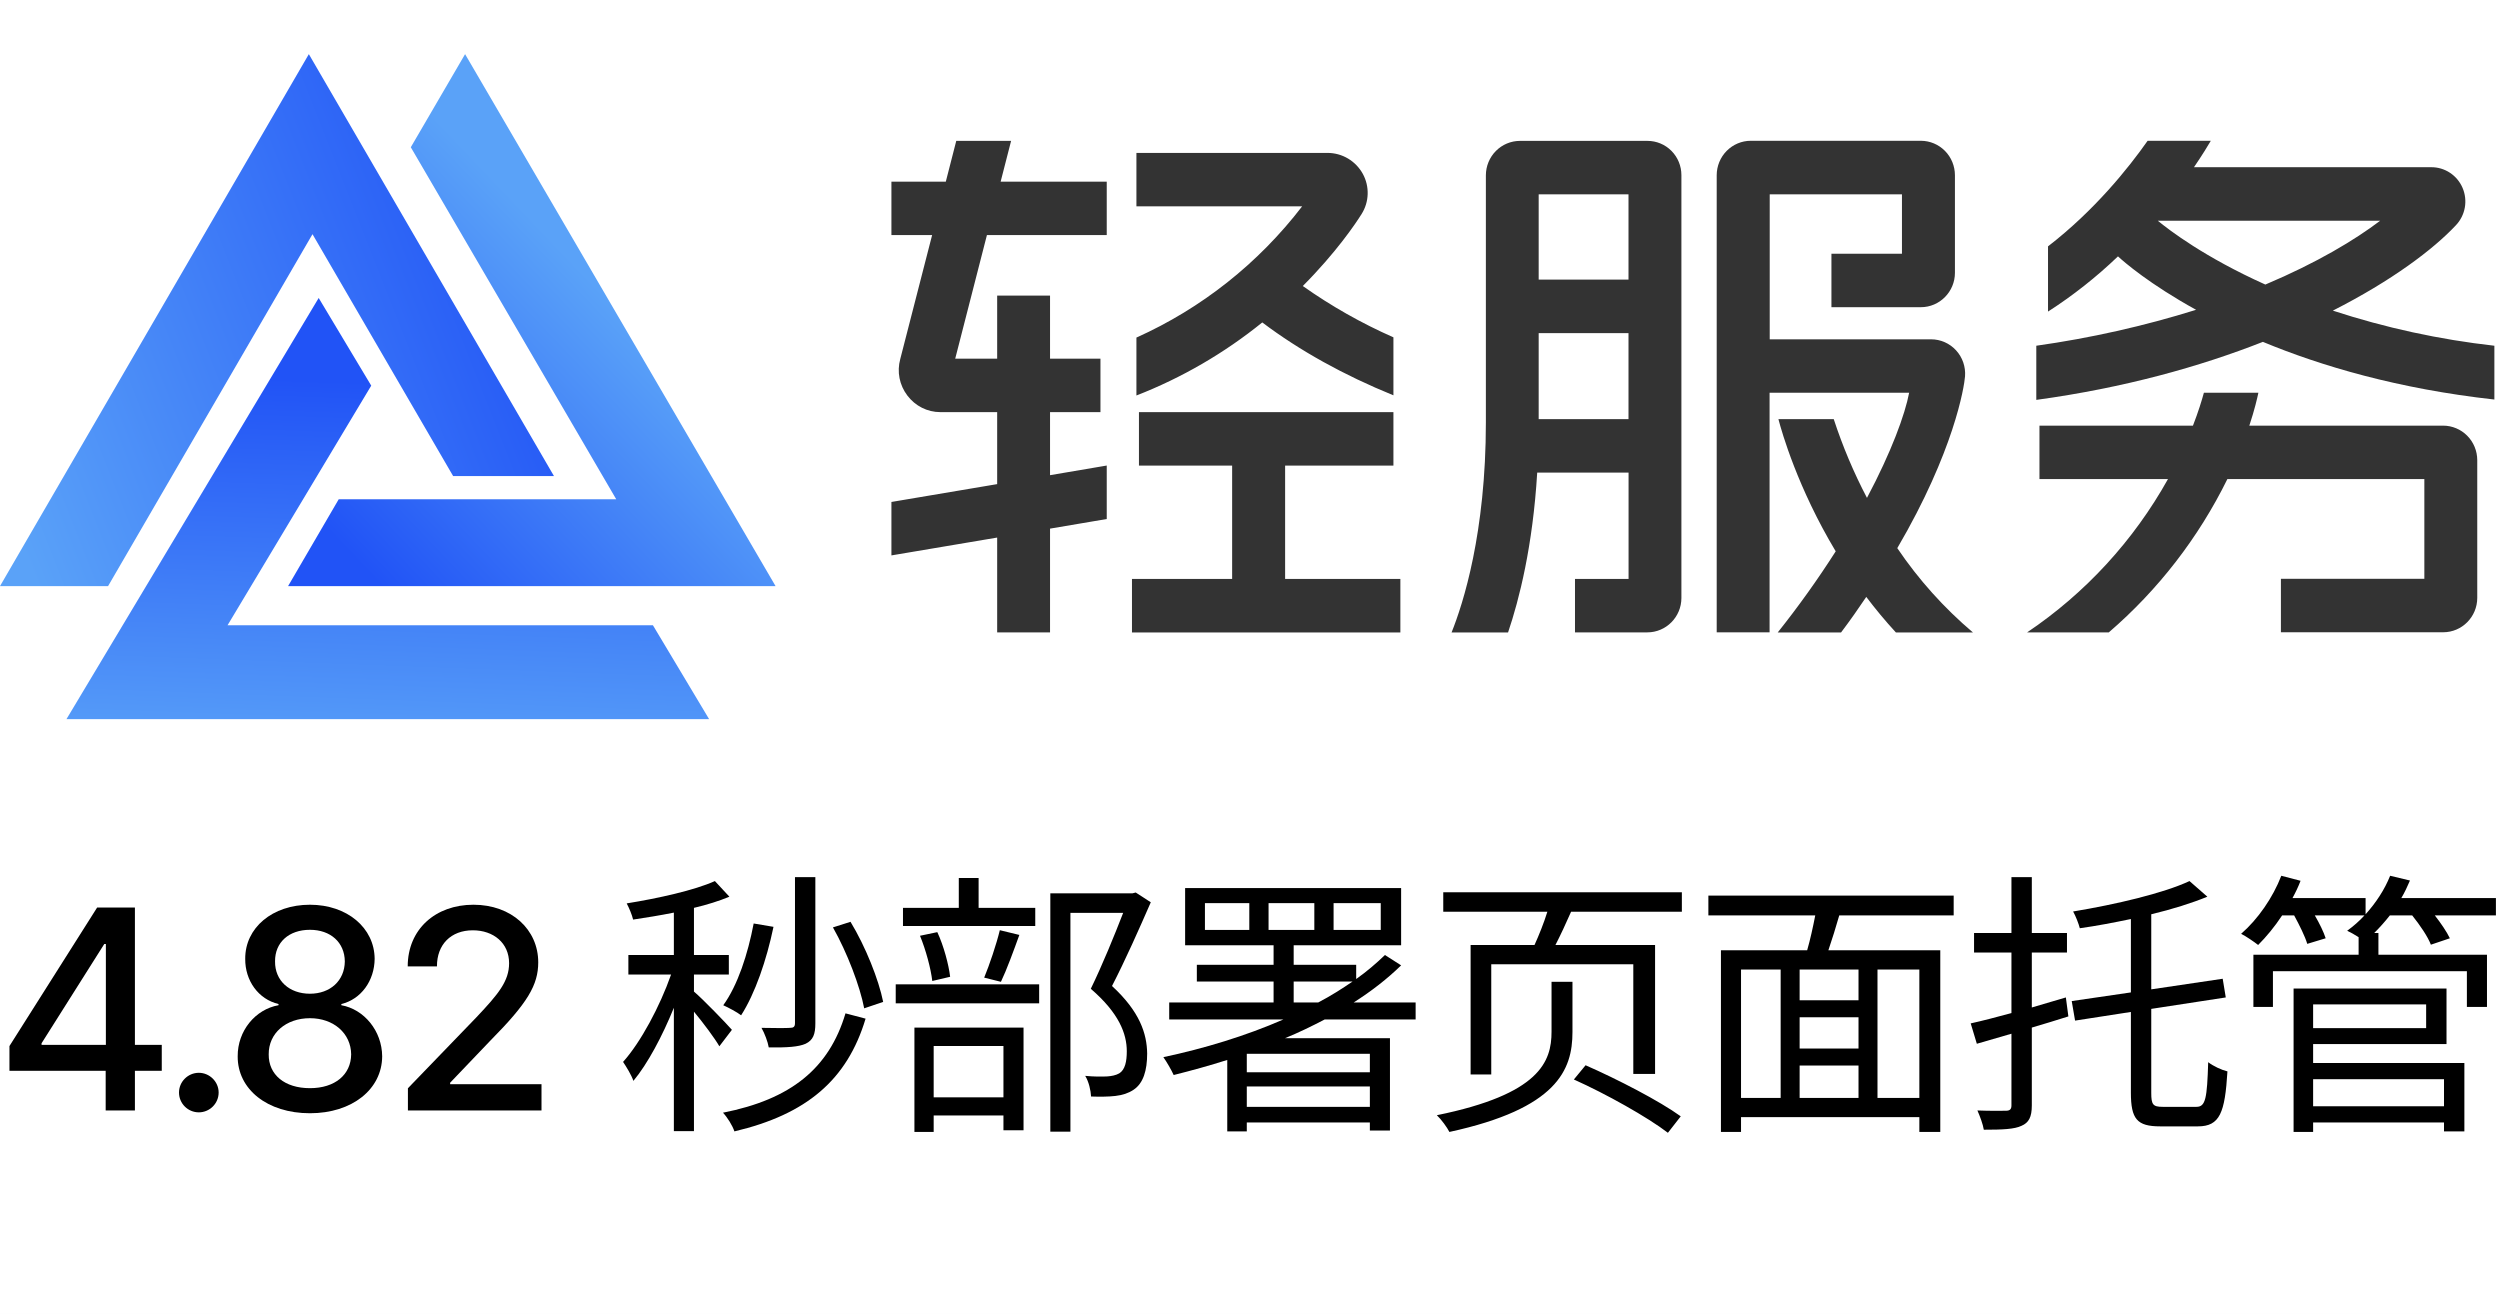
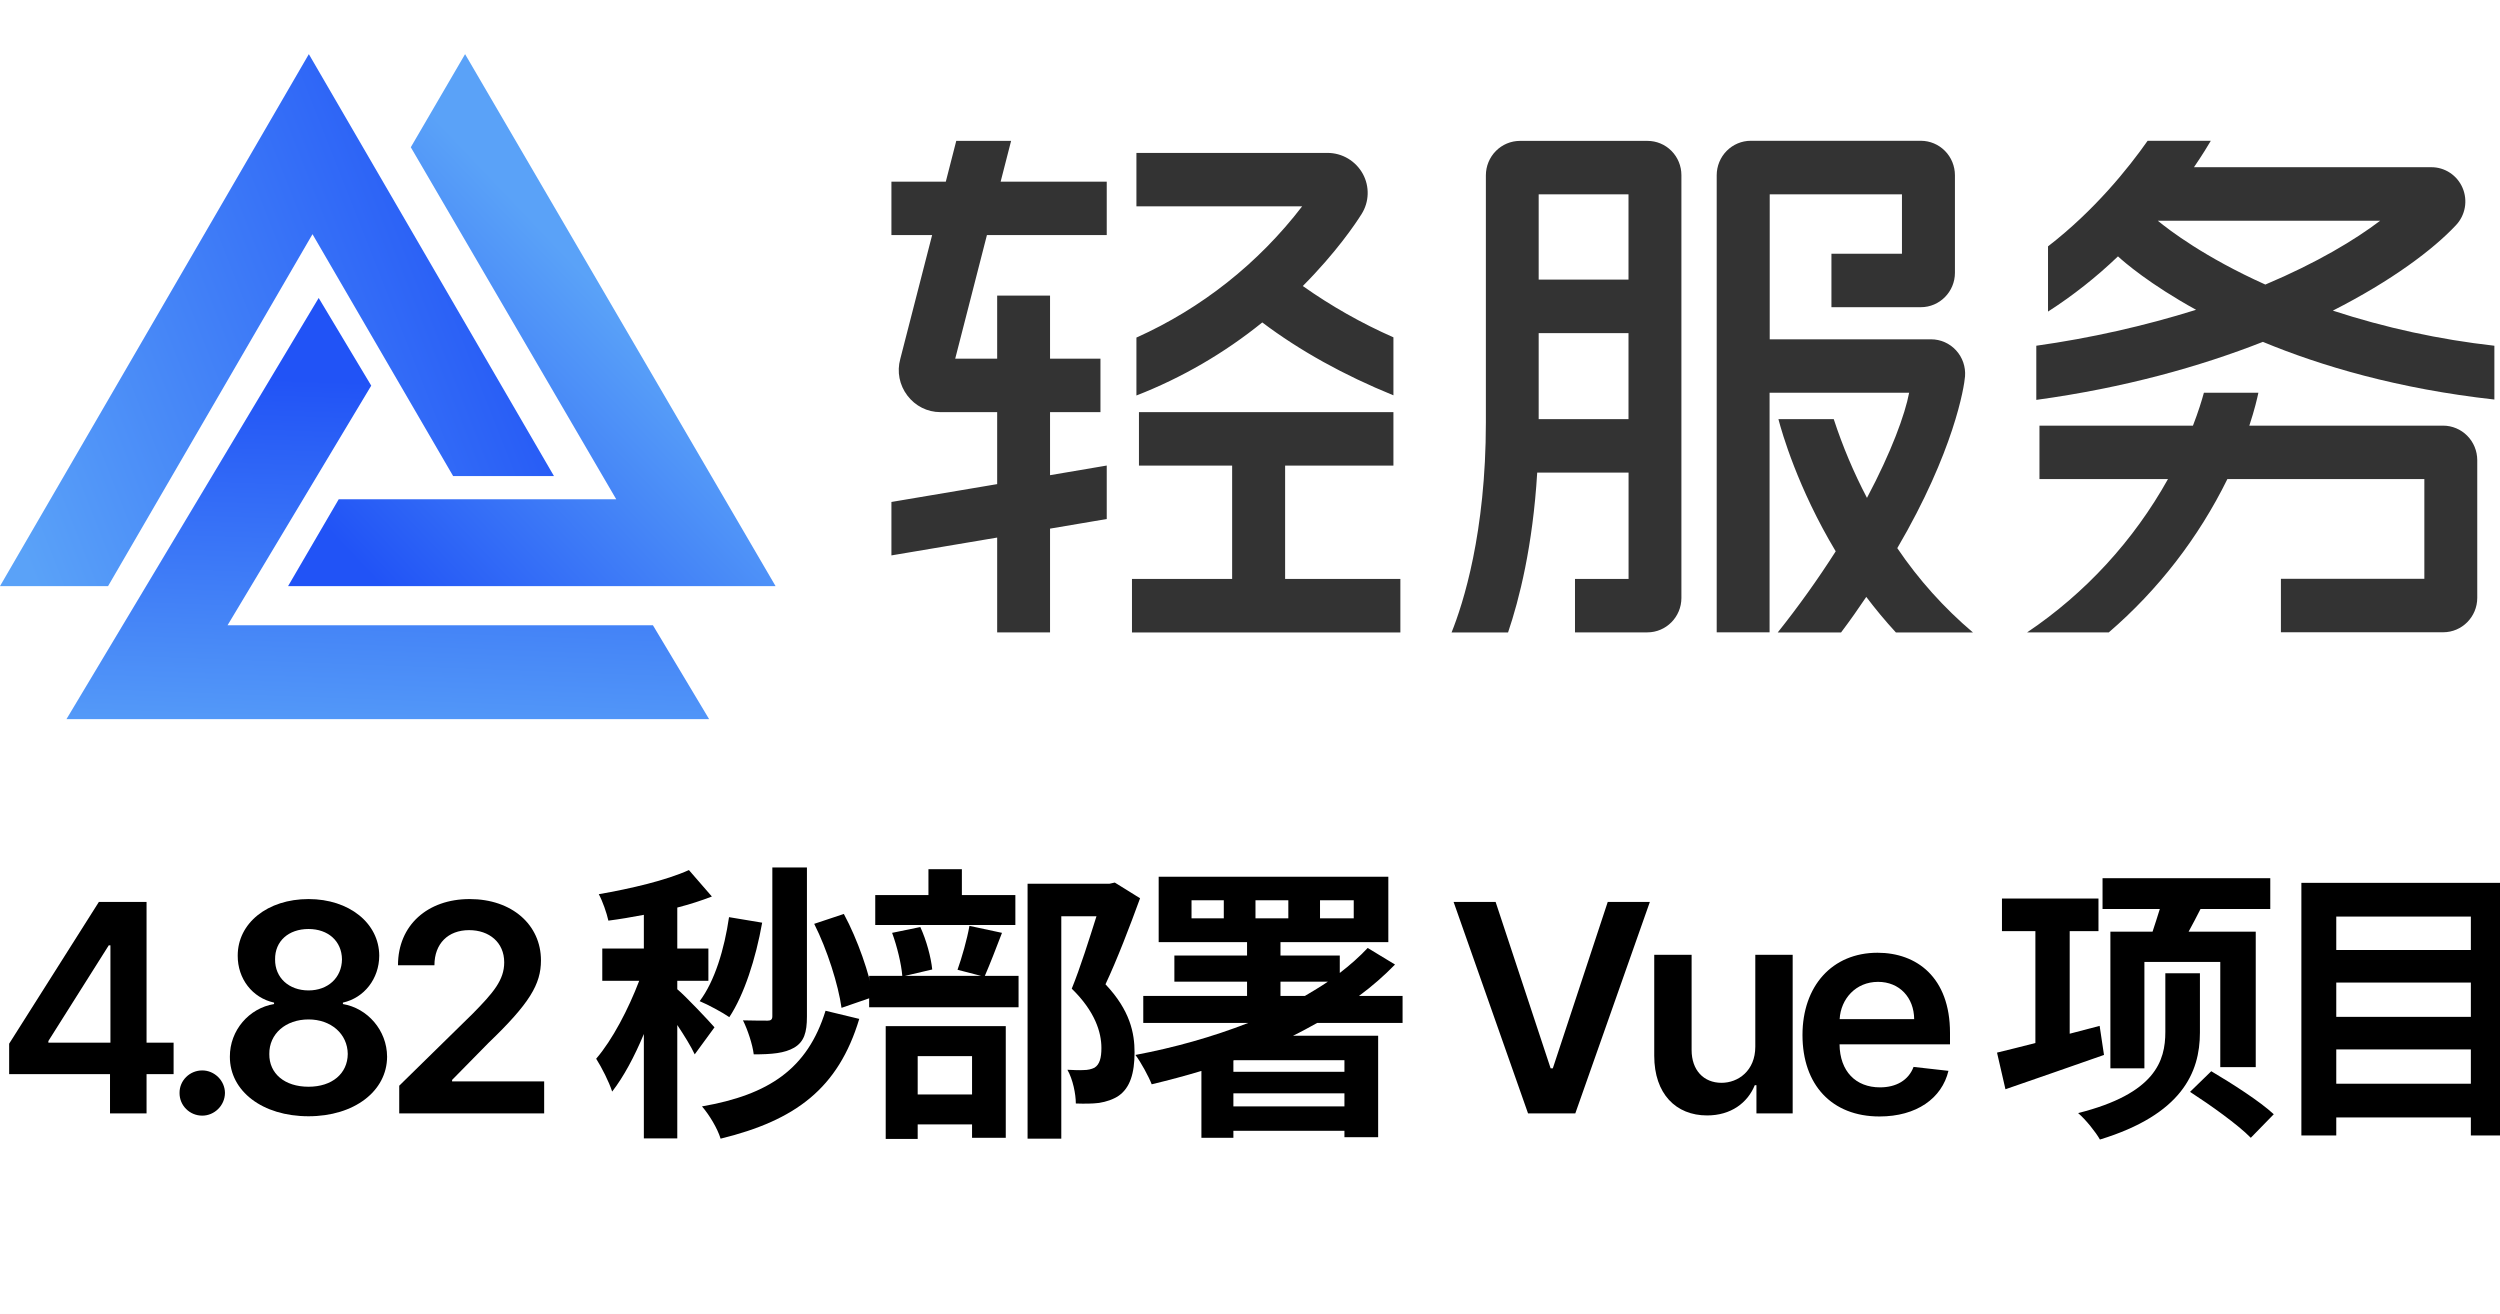
<svg xmlns="http://www.w3.org/2000/svg" width="860" height="452" viewBox="0 0 860 452" fill="none">
-   <g clip-path="url(#clip0_497_1488)">
-     <rect width="860" height="452" fill="white" />
-     <path d="M442.08 160.157H479.338V141.772H391.798V160.157H423.855V199.148H389.397V217.57H481.728V199.148H442.08V160.157V160.157ZM840.468 146.42H773.772C775.607 140.845 776.524 136.843 776.886 135.098H758.142C757.418 137.77 756.211 141.686 754.377 146.42H701.573V164.805H745.783C733.963 185.989 717.364 204.055 697.336 217.534H725.434C742.411 202.922 756.285 184.985 766.217 164.805H833.975V199.112H784.635V217.497H840.468C846.913 217.497 852.175 212.202 852.175 205.663V158.254C852.163 155.119 850.925 152.117 848.732 149.9C846.539 147.684 843.569 146.433 840.468 146.42V146.42ZM566.721 48.466H522.848C519.745 48.473 516.771 49.722 514.577 51.94C512.383 54.157 511.147 57.164 511.141 60.3V145.285C511.141 183.313 503.332 207.627 499.337 217.57H518.769C522.643 206.139 527.278 187.802 528.799 162.585H560.227V199.148H541.797V217.534H566.697C573.13 217.534 578.404 212.239 578.404 205.7V60.227C578.402 58.68 578.099 57.148 577.512 55.72C576.924 54.291 576.064 52.994 574.98 51.902C573.896 50.809 572.61 49.944 571.195 49.354C569.78 48.765 568.263 48.463 566.733 48.466H566.721ZM560.203 66.852V96.193H529.306V66.852H560.203ZM529.306 144.2V114.602H560.203V144.187H529.306V144.2ZM652.667 188.559C672.184 155.228 675.696 133.085 675.973 129.45C676.095 127.826 675.883 126.194 675.351 124.656C674.82 123.118 673.98 121.708 672.885 120.514C671.789 119.319 670.461 118.366 668.984 117.714C667.508 117.062 665.914 116.726 664.302 116.725H608.783V66.84H654.273V87.287H630.013V105.672H660.79C667.223 105.672 672.497 100.377 672.497 93.838V60.264C672.491 57.127 671.256 54.121 669.061 51.903C666.867 49.685 663.893 48.436 660.79 48.43H602.253C599.15 48.436 596.176 49.685 593.982 51.903C591.788 54.121 590.552 57.127 590.546 60.264V217.522H608.735V135.098H656.747C655.347 142.492 650.676 155.387 642.239 171.271C637.686 162.583 633.863 153.523 630.81 144.187H611.776C612.935 148.64 618.414 167.868 631.485 189.657C625.324 199.309 618.665 208.626 611.535 217.57H633.32C636.482 213.374 639.319 209.335 641.998 205.334C645.112 209.457 648.479 213.532 652.197 217.57H678.701C668.752 209.149 659.992 199.387 652.667 188.559V188.559ZM347.817 48.466H328.953L325.356 62.496H306.648V80.87H320.649L309.69 123.496C308.483 127.9 309.412 132.475 312.128 136.062C314.844 139.661 319.008 141.772 323.473 141.772H343.026V166.538L306.648 172.674V191.06L343.026 184.923V217.534H361.214V181.849L380.719 178.543V160.145L361.214 163.463V141.784H378.558V123.386H361.214V101.683H343.026V123.386H328.591L339.501 80.87H380.719V62.484H344.221L347.817 48.466V48.466ZM479.338 135.989V116.042C468.392 111.219 457.948 105.306 448.163 98.389C459.592 86.909 466.267 77.014 468.391 73.623C471.022 69.45 471.179 64.156 468.826 59.837C467.624 57.643 465.863 55.815 463.725 54.542C461.588 53.27 459.152 52.6 456.672 52.602H390.929V70.987H447.933C432.914 90.564 413.329 106.073 390.929 116.127V136.05C406.55 129.966 421.151 121.489 434.222 110.918C447.137 120.654 462.284 129.047 479.362 136.001L479.338 135.989Z" fill="#333333" />
-     <path d="M802.497 106.855C822.774 96.559 837.04 85.811 844.837 77.478C846.423 75.805 847.486 73.697 847.894 71.418C848.303 69.138 848.038 66.787 847.133 64.658C846.228 62.53 844.723 60.718 842.806 59.448C840.889 58.178 838.644 57.507 836.352 57.519H754.727C757.647 53.236 759.603 50.004 760.52 48.43H738.783C732.145 57.885 720.473 72.427 704.518 84.749V107.185C713.127 101.652 721.186 95.29 728.584 88.189C730.66 90.129 739.495 97.766 755.451 106.575C737.487 112.179 719.106 116.311 700.486 118.933V137.563C730.781 133.415 756.851 126.095 778.431 117.604C798.623 125.973 825.043 133.769 858.065 137.441V118.933C839.187 116.814 820.569 112.767 802.497 106.855V106.855ZM742.295 75.941H818.767C810.137 82.492 797.018 90.41 779.276 97.888C758.323 88.47 746.133 79.1 742.295 75.941V75.941Z" fill="#333333" />
-     <path d="M107.488 80.542L155.883 163.774H190.57L106.244 18.625L0 201.625H37.175L107.506 80.542H107.497H107.488Z" fill="url(#paint0_linear_497_1488)" />
-     <path d="M78.276 215.092L127.703 132.661L109.628 102.5L22.868 247.375H243.93L224.607 215.092H78.276V215.092Z" fill="url(#paint1_linear_497_1488)" />
-     <path d="M116.521 171.745L99.097 201.625H266.798L159.99 18.625L141.316 50.653L211.982 171.745H116.503H116.521Z" fill="url(#paint2_linear_497_1488)" />
-     <path d="M3.25 368.364H36.352V382H46.409V368.364H55.648V359.432H46.409V312.182H33.42L3.25 359.841V368.364ZM36.42 359.432H14.296V358.886L35.875 324.727H36.42V359.432Z" fill="black" />
-     <path d="M68.396 382.648C72.112 382.648 75.214 379.614 75.214 375.83C75.214 372.114 72.112 369.045 68.396 369.045C64.646 369.045 61.578 372.114 61.578 375.83C61.578 379.614 64.646 382.648 68.396 382.648Z" fill="black" />
-     <path d="M106.618 382.955C121.141 382.955 131.402 374.705 131.47 363.386C131.402 354.591 125.232 347.193 117.425 345.795V345.386C124.209 343.75 128.811 337.375 128.879 329.841C128.811 319.17 119.402 311.227 106.618 311.227C93.698 311.227 84.288 319.17 84.357 329.841C84.288 337.341 88.891 343.75 95.811 345.386V345.795C87.868 347.193 81.698 354.591 81.766 363.386C81.698 374.705 91.959 382.955 106.618 382.955ZM106.618 374.33C97.891 374.33 92.368 369.693 92.436 362.705C92.368 355.443 98.368 350.261 106.618 350.261C114.732 350.261 120.732 355.443 120.8 362.705C120.732 369.693 115.243 374.33 106.618 374.33ZM106.618 341.841C99.561 341.841 94.55 337.375 94.618 330.727C94.55 324.182 99.391 319.852 106.618 319.852C113.709 319.852 118.55 324.182 118.618 330.727C118.55 337.375 113.573 341.841 106.618 341.841Z" fill="black" />
-     <path d="M140.323 382H186.278V372.966H154.846V372.455L168.721 357.932C181.505 345.011 185.153 338.841 185.153 331.034C185.153 319.818 176.017 311.227 162.857 311.227C149.801 311.227 140.255 319.682 140.255 332.432H150.312C150.278 324.932 155.119 320.023 162.653 320.023C169.744 320.023 175.13 324.386 175.13 331.341C175.13 337.511 171.448 341.943 163.948 349.886L140.323 374.364V382Z" fill="black" />
-     <path d="M303.809 344.656C302.273 336.976 297.761 325.648 292.577 317.104L286.529 319.024C291.425 327.664 295.841 339.28 297.281 346.864L303.809 344.656ZM280.481 301.744H273.473V351.952C273.473 353.2 272.993 353.584 271.745 353.584C270.593 353.68 266.561 353.68 261.953 353.584C263.009 355.408 264.161 358.48 264.449 360.304C270.881 360.4 274.721 360.112 277.121 359.056C279.713 357.808 280.481 355.792 280.481 352.048V301.744ZM259.265 317.68C257.249 328.24 253.793 338.896 248.801 345.808C250.529 346.576 253.601 348.208 254.945 349.264C259.745 341.776 263.681 330.352 266.081 318.832L259.265 317.68ZM251.777 354.256C249.857 352.048 241.697 343.6 238.721 341.104V335.248H250.721V328.528H238.721V312.304C243.233 311.248 247.457 309.904 250.913 308.464L245.921 303.088C238.913 306.256 226.337 309.04 215.585 310.768C216.449 312.4 217.409 314.704 217.793 316.336C222.209 315.664 227.105 314.896 231.809 313.936V328.528H216.161V335.248H230.849C227.009 346.192 220.385 358.576 214.337 365.296C215.489 367.024 217.217 369.808 217.889 371.824C222.785 365.968 227.873 356.368 231.809 346.672V389.104H238.721V348.016C241.985 351.952 245.921 357.232 247.457 359.92L251.777 354.256ZM290.849 348.592C285.185 367.6 272.033 378.16 248.705 382.768C250.241 384.4 251.969 387.184 252.641 389.2C277.409 383.344 291.425 371.536 297.761 350.416L290.849 348.592Z" fill="black" />
-     <path d="M356.129 312.304H336.641V302.032H329.825V312.304H310.625V318.544H356.129V312.304ZM344.321 337.744C346.337 333.52 348.641 327.184 350.657 321.616L343.937 319.984C342.785 324.784 340.385 331.888 338.561 336.304L344.321 337.744ZM326.849 336.016C326.369 331.888 324.641 325.36 322.433 320.656L316.481 321.904C318.497 326.8 320.225 333.232 320.705 337.456L326.849 336.016ZM345.185 359.824V377.488H321.185V359.824H345.185ZM314.561 389.392H321.185V383.728H345.185V388.816H352.097V353.488H314.561V389.392ZM308.129 345.136H357.473V338.608H308.129V345.136ZM390.689 307.024L389.537 307.312H361.313V389.296H368.225V314.032H386.369C383.393 321.712 379.169 332.08 375.233 340.144C384.929 348.496 387.617 355.6 387.617 361.648C387.617 365.104 387.041 367.984 385.025 369.232C383.873 369.904 382.337 370.192 380.897 370.288C378.881 370.384 376.289 370.384 373.313 370.096C374.561 372.112 375.233 375.184 375.329 377.2C378.113 377.296 381.281 377.296 383.681 377.008C386.177 376.72 388.193 376.048 389.921 374.896C393.281 372.688 394.625 368.272 394.625 362.416C394.529 355.6 392.129 348.016 382.529 339.184C387.041 330.448 391.937 319.408 395.873 310.384L390.689 307.024Z" fill="black" />
-     <path d="M445.025 344.848V337.648H465.281C461.633 340.144 457.697 342.64 453.473 344.848H445.025ZM471.233 368.848H428.897V362.512H471.233V368.848ZM428.897 380.752V373.744H471.233V380.752H428.897ZM436.385 319.888V310.672H452.129V319.888H436.385ZM429.761 319.888H414.497V310.672H429.761V319.888ZM458.753 310.672H474.977V319.888H458.753V310.672ZM486.977 350.704V344.848H465.665C471.713 341.008 477.281 336.688 481.985 332.08L476.417 328.528C473.441 331.408 470.177 334.192 466.529 336.784V331.888H445.025V325.168H481.985V305.488H407.681V325.168H438.113V331.888H411.713V337.648H438.113V344.848H402.209V350.704H441.473C428.513 356.368 414.209 360.688 400.193 363.664C401.249 365.104 403.073 368.272 403.745 369.808C409.889 368.272 416.129 366.544 422.177 364.624V389.2H428.897V386.128H471.233V388.912H478.145V357.136H442.049C446.753 355.216 451.265 353.008 455.681 350.704H486.977Z" fill="black" />
-     <path d="M533.729 354.928C533.729 365.2 529.697 376.432 494.273 383.632C495.809 385.072 497.825 387.856 498.593 389.392C535.649 381.328 540.929 368.08 540.929 355.024V337.744H533.729V354.928ZM541.409 371.344C552.545 376.336 566.753 384.304 573.761 389.68L578.177 384.016C570.881 378.736 556.385 371.248 545.441 366.448L541.409 371.344ZM496.481 306.928V313.648H532.289C531.137 317.392 529.409 321.712 527.873 325.072H505.889V369.616H512.993V331.696H561.857V369.424H569.345V325.072H535.073C536.801 321.712 538.721 317.584 540.449 313.648H578.561V306.928H496.481Z" fill="black" />
-     <path d="M660.257 377.68H645.857V333.52H660.257V377.68ZM598.913 333.52H612.545V377.68H598.913V333.52ZM639.329 344.08H619.073V333.52H639.329V344.08ZM619.073 366.544H639.329V377.68H619.073V366.544ZM639.329 360.688H619.073V349.936H639.329V360.688ZM672.065 314.896V308.08H587.681V314.896H624.449C623.681 318.832 622.721 323.248 621.665 326.896H592.001V389.392H598.913V384.304H660.257V389.392H667.457V326.896H628.961C630.209 323.248 631.553 318.928 632.705 314.896H672.065Z" fill="black" />
-     <path d="M710.657 343.12C706.721 344.272 702.785 345.424 698.945 346.576V327.664H711.041V320.944H698.945V301.744H691.937V320.944H679.073V327.664H691.937V348.496C686.657 349.936 681.857 351.184 677.921 352.048L680.033 359.056L691.937 355.6V380.272C691.937 381.616 691.361 382.096 690.017 382.096C688.865 382.096 684.737 382.192 680.225 382C681.089 383.92 682.145 386.8 682.433 388.624C688.961 388.624 692.993 388.432 695.393 387.28C697.889 386.224 698.945 384.304 698.945 380.272V353.488C703.073 352.24 707.393 350.992 711.521 349.648L710.657 343.12ZM743.969 380.752C740.609 380.752 740.033 379.984 740.033 375.952V347.056L765.665 343.12L764.609 336.688L740.033 340.336V314.512C747.233 312.784 753.953 310.672 759.329 308.464L753.185 303.088C744.161 307.312 727.649 311.152 713.153 313.552C714.017 315.088 715.073 317.776 715.457 319.312C721.025 318.544 727.073 317.392 733.025 316.144V341.392L712.673 344.368L713.825 351.088L733.025 348.112V375.856C733.025 384.976 735.137 387.472 743.105 387.472H756.065C763.649 387.472 765.377 382.768 766.241 368.56C764.225 368.08 761.345 366.736 759.617 365.392C759.233 377.776 758.753 380.752 755.585 380.752H743.969Z" fill="black" />
-     <path d="M840.737 371.248V380.56H795.713V371.248H840.737ZM834.593 345.52V353.68H795.713V345.52H834.593ZM795.713 359.152H841.601V340.048H788.993V389.392H795.713V386.128H840.737V389.2H847.745V365.68H795.713V359.152ZM858.593 308.944H826.049C827.201 307.024 828.161 304.912 829.025 302.896L822.209 301.264C820.289 306.064 817.313 310.576 813.761 314.512V308.944H788.609C789.665 307.024 790.625 305.008 791.393 302.992L784.769 301.264C781.889 308.752 776.705 316.24 770.945 321.232C772.673 322.096 775.457 324.016 776.801 325.072C779.585 322.288 782.465 318.832 785.057 314.896H789.185C791.009 318.256 792.929 322.096 793.697 324.688L800.033 322.768C799.361 320.656 797.921 317.68 796.289 314.896H813.377C811.553 316.912 809.537 318.64 807.425 320.176C808.481 320.656 810.017 321.52 811.361 322.384V328.432H775.169V346.384H781.889V334.096H848.609V346.384H855.521V328.432H818.177V320.944H816.737C818.561 319.12 820.385 317.104 822.113 314.896H829.793C832.481 318.256 835.169 322.192 836.225 324.976L842.753 322.768C841.697 320.56 839.681 317.584 837.569 314.896H858.593V308.944Z" fill="black" />
+   <g clip-path="url(#clip0_532_6045)">
+     <path d="M860 0H0V452H860V0Z" fill="white" />
+     <path d="M442.08 160.157H479.338V141.772H391.798V160.157H423.855V199.148H389.397V217.57H481.728V199.148H442.08V160.157ZM840.468 146.42H773.772C775.607 140.845 776.524 136.843 776.886 135.098H758.142C757.418 137.77 756.211 141.686 754.377 146.42H701.573V164.805H745.783C733.963 185.989 717.364 204.055 697.336 217.534H725.434C742.411 202.922 756.285 184.985 766.217 164.805H833.975V199.112H784.635V217.497H840.468C846.913 217.497 852.175 212.202 852.175 205.663V158.254C852.163 155.119 850.925 152.117 848.732 149.9C846.539 147.684 843.569 146.433 840.468 146.42ZM566.721 48.466H522.848C519.745 48.473 516.771 49.722 514.577 51.94C512.383 54.157 511.147 57.164 511.141 60.3V145.285C511.141 183.313 503.332 207.627 499.337 217.57H518.769C522.643 206.139 527.278 187.802 528.799 162.585H560.227V199.148H541.797V217.534H566.697C573.13 217.534 578.404 212.239 578.404 205.7V60.227C578.402 58.68 578.099 57.148 577.512 55.72C576.924 54.291 576.064 52.994 574.98 51.902C573.896 50.809 572.61 49.944 571.195 49.354C569.78 48.765 568.263 48.463 566.733 48.466H566.721ZM560.203 66.852V96.193H529.306V66.852H560.203ZM529.306 144.2V114.602H560.203V144.187H529.306V144.2ZM652.667 188.559C672.184 155.228 675.696 133.085 675.973 129.45C676.095 127.826 675.883 126.194 675.351 124.656C674.82 123.118 673.98 121.708 672.885 120.514C671.789 119.319 670.461 118.366 668.984 117.714C667.508 117.062 665.914 116.726 664.302 116.725H608.783V66.84H654.273V87.287H630.013V105.672H660.79C667.223 105.672 672.497 100.377 672.497 93.838V60.264C672.491 57.127 671.256 54.121 669.061 51.903C666.867 49.685 663.893 48.436 660.79 48.43H602.253C599.15 48.436 596.176 49.685 593.982 51.903C591.788 54.121 590.552 57.127 590.546 60.264V217.522H608.735V135.098H656.747C655.347 142.492 650.676 155.387 642.239 171.271C637.686 162.583 633.863 153.523 630.81 144.187H611.776C612.935 148.64 618.414 167.868 631.485 189.657C625.324 199.309 618.665 208.626 611.535 217.57H633.32C636.482 213.374 639.319 209.335 641.998 205.334C645.112 209.457 648.479 213.532 652.197 217.57H678.701C668.752 209.149 659.992 199.387 652.667 188.559ZM347.817 48.466H328.953L325.356 62.496H306.648V80.87H320.649L309.69 123.496C308.483 127.9 309.412 132.475 312.128 136.062C314.844 139.661 319.008 141.772 323.473 141.772H343.026V166.538L306.648 172.674V191.06L343.026 184.923V217.534H361.214V181.849L380.719 178.543V160.145L361.214 163.463V141.784H378.558V123.386H361.214V101.683H343.026V123.386H328.591L339.501 80.87H380.719V62.484H344.221L347.817 48.466ZM479.338 135.989V116.042C468.392 111.219 457.948 105.306 448.163 98.389C459.592 86.909 466.267 77.014 468.391 73.623C471.022 69.45 471.179 64.156 468.826 59.837C467.624 57.643 465.863 55.815 463.725 54.542C461.588 53.27 459.152 52.6 456.672 52.602H390.929V70.987H447.933C432.914 90.564 413.329 106.073 390.929 116.127V136.05C406.55 129.966 421.151 121.489 434.222 110.918C447.137 120.654 462.284 129.047 479.362 136.001L479.338 135.989Z" fill="#333333" />
+     <path d="M802.497 106.855C822.774 96.559 837.04 85.811 844.837 77.478C846.423 75.805 847.486 73.697 847.894 71.418C848.303 69.138 848.038 66.787 847.133 64.658C846.228 62.53 844.723 60.718 842.806 59.448C840.889 58.178 838.644 57.507 836.352 57.519H754.727C757.647 53.236 759.603 50.004 760.52 48.43H738.783C732.145 57.885 720.473 72.427 704.518 84.749V107.185C713.127 101.652 721.186 95.29 728.584 88.189C730.66 90.129 739.495 97.766 755.451 106.575C737.487 112.179 719.106 116.311 700.486 118.933V137.563C730.781 133.415 756.851 126.095 778.431 117.604C798.623 125.973 825.043 133.769 858.065 137.441V118.933C839.187 116.814 820.569 112.767 802.497 106.855ZM742.295 75.941H818.767C810.137 82.492 797.018 90.41 779.276 97.888C758.323 88.47 746.133 79.1 742.295 75.941Z" fill="#333333" />
+     <path d="M107.488 80.542L155.883 163.774H190.57L106.244 18.625L0 201.625H37.175L107.506 80.542H107.497H107.488Z" fill="url(#paint0_linear_532_6045)" />
+     <path d="M78.276 215.092L127.703 132.661L109.628 102.5L22.868 247.375H243.93L224.607 215.092H78.276Z" fill="url(#paint1_linear_532_6045)" />
+     <path d="M116.521 171.745L99.097 201.625H266.798L159.99 18.625L141.316 50.653L211.982 171.745H116.503H116.521Z" fill="url(#paint2_linear_532_6045)" />
+     <path d="M3.149 369.506H37.844V383H50.415V369.506H59.719V358.675H50.415V310.273H34.008L3.149 359.03V369.506ZM37.986 358.675H16.643V358.107L37.418 325.187H37.986V358.675Z" fill="black" />
+     <path d="M69.575 383.781C73.765 383.781 77.352 380.301 77.388 375.969C77.352 371.707 73.765 368.227 69.575 368.227C65.243 368.227 61.727 371.707 61.763 375.969C61.727 380.301 65.243 383.781 69.575 383.781Z" fill="black" />
+     <path d="M106.136 383.994C121.867 383.994 133.124 375.33 133.16 363.504C133.124 354.413 126.413 346.814 117.961 345.393V344.896C125.312 343.263 130.425 336.658 130.461 328.774C130.425 317.588 120.127 309.278 106.136 309.278C92.038 309.278 81.739 317.553 81.775 328.774C81.739 336.658 86.782 343.263 94.275 344.896V345.393C85.681 346.814 79.04 354.413 79.076 363.504C79.04 375.33 90.262 383.994 106.136 383.994ZM106.136 373.838C97.897 373.838 92.57 369.293 92.641 362.581C92.57 355.621 98.288 350.685 106.136 350.685C113.877 350.685 119.559 355.656 119.63 362.581C119.559 369.293 114.268 373.838 106.136 373.838ZM106.136 340.706C99.388 340.706 94.559 336.338 94.63 330.017C94.559 323.767 99.246 319.577 106.136 319.577C112.918 319.577 117.57 323.767 117.641 330.017C117.57 336.374 112.776 340.706 106.136 340.706Z" fill="black" />
+     <path d="M137.334 383H187.192V371.991H155.516V371.494L168.052 358.746C182.185 345.18 186.091 338.575 186.091 330.372C186.091 318.192 176.184 309.278 161.553 309.278C147.135 309.278 136.908 318.227 136.908 332.041H149.444C149.444 324.619 154.131 319.967 161.375 319.967C168.3 319.967 173.449 324.193 173.449 331.047C173.449 337.119 169.756 341.452 162.583 348.732L137.334 373.483V383Z" fill="black" />
+     <path d="M300.485 342.9C299.085 335 295.085 323.3 290.285 314.4L280.085 317.8C284.585 326.7 288.385 338.8 289.485 346.7L300.485 342.9ZM277.585 298.4H265.685V349.6C265.685 350.7 265.185 351.1 264.085 351.1C262.785 351.1 259.085 351.1 255.585 351C257.185 354.2 258.885 359.3 259.285 362.7C265.585 362.7 269.885 362.3 273.185 360.4C276.585 358.4 277.585 355.2 277.585 349.7V298.4ZM250.785 315.5C249.185 326.5 245.885 337.5 240.685 344.4C243.585 345.6 248.585 348.3 250.885 349.9C255.985 342.2 259.985 329.8 262.185 317.4L250.785 315.5ZM245.785 353.4C243.885 351.2 235.685 342.5 232.985 340.3V337.4H243.685V326.3H232.985V312.2C237.285 311.1 241.285 309.8 244.885 308.4L236.985 299.3C229.285 302.8 216.985 305.7 205.985 307.6C207.285 310 208.685 314 209.285 316.7C213.185 316.2 217.285 315.5 221.485 314.7V326.3H207.185V337.4H219.885C216.185 347.1 210.685 357.7 205.085 364.2C206.985 367.2 209.485 372.1 210.585 375.5C214.485 370.5 218.285 363.4 221.485 355.7V391.6H232.985V352.6C235.385 356.2 237.785 360.1 238.985 362.7L245.785 353.4ZM283.985 347.7C277.785 367.7 264.485 376.6 241.485 380.6C243.985 383.5 246.785 388.1 247.885 391.7C273.685 385.4 288.385 374.4 295.585 350.5L283.985 347.7Z" fill="black" />
+     <path d="M349.285 307.9H330.885V299H319.385V307.9H301.085V318.2H349.285V307.9ZM334.385 363.3V376.5H315.685V363.3H334.385ZM304.685 391.8H315.685V386.8H334.385V391.4H345.985V353H304.685V391.8ZM333.485 318.5C332.685 323.1 330.885 329.4 329.385 333.6L337.485 335.7H311.285L320.685 333.5C320.285 329.4 318.685 323.4 316.585 318.9L306.885 320.9C308.585 325.5 310.085 331.7 310.385 335.7H298.985V346.5H350.385V335.7H338.785C340.485 331.8 342.585 326.4 344.685 320.9L333.485 318.5ZM383.485 303.6L381.685 304H353.485V391.7H365.085V315.2H377.185C374.785 322.8 371.585 333 368.685 340.1C376.685 347.9 378.885 355.1 378.885 360.5C378.885 363.9 378.285 366.2 376.485 367.3C375.485 367.8 374.185 368.1 372.785 368.1C371.285 368.2 369.385 368.1 367.185 368C369.085 371.3 370.085 376.4 370.085 379.6C372.885 379.7 375.785 379.7 378.085 379.4C380.585 379 382.985 378.2 384.885 376.9C388.685 374.2 390.285 369.3 390.285 362C390.285 355.4 388.785 347.6 380.285 338.6C384.285 330.1 388.685 318.6 392.185 309L383.485 303.6Z" fill="black" />
+     <path d="M440.485 337.7H456.785C454.285 339.4 451.585 341 448.885 342.6H440.485V337.7ZM462.485 364.7V368.7H424.285V364.8L424.585 364.7H462.485ZM424.285 380.6V376.1H462.485V380.6H424.285ZM420.985 315.9H409.885V309.7H420.985V315.9ZM431.885 309.7H443.185V315.9H431.885V309.7ZM454.085 309.7H465.685V315.9H454.085V309.7ZM482.485 351.9V342.6H467.485C471.985 339.3 476.185 335.6 479.885 331.8L470.485 326.1C467.685 329.1 464.385 332 460.885 334.7V328.7H440.485V324.1H477.585V301.6H398.585V324.1H428.985V328.7H403.985V337.7H428.985V342.6H393.285V351.9H429.385C417.085 356.7 403.885 360.4 390.585 362.9C392.485 365.4 395.185 370.4 396.185 373C401.985 371.6 407.685 370.1 413.285 368.4V391.4H424.285V389H462.485V391.2H474.085V356.3H444.785C447.685 354.9 450.385 353.4 453.085 351.9H482.485Z" fill="black" />
+     <path d="M514.493 310.273H500.04L525.644 383H541.908L567.547 310.273H553.059L534.167 367.517H533.421L514.493 310.273Z" fill="black" />
+     <path d="M603.824 360.06C603.824 368.369 597.893 372.489 592.212 372.489C586.033 372.489 581.913 368.121 581.913 361.196V328.455H569.058V363.185C569.058 376.288 576.516 383.71 587.24 383.71C595.408 383.71 601.161 379.413 603.646 373.305H604.214V383H616.679V328.455H603.824V360.06Z" fill="black" />
+     <path d="M646.546 384.065C659.259 384.065 667.995 377.851 670.267 368.369L658.265 367.02C656.525 371.636 652.263 374.051 646.723 374.051C638.414 374.051 632.909 368.582 632.803 359.243H670.8V355.301C670.8 336.161 659.294 327.744 645.871 327.744C630.246 327.744 620.054 339.214 620.054 356.047C620.054 373.163 630.104 384.065 646.546 384.065ZM632.838 350.578C633.229 343.618 638.378 337.759 646.049 337.759C653.435 337.759 658.407 343.156 658.478 350.578H632.838Z" fill="black" />
+     <path d="M725.975 320.5V367.5H737.675V330.9H763.775V367.1H775.975V320.5H752.875C754.175 318.1 755.575 315.5 756.975 312.7H780.975V302.1H723.275V312.7H742.975C742.175 315.4 741.275 318 740.475 320.5H725.975ZM722.275 352.9L711.975 355.6V320.3H721.875V309.1H688.675V320.3H700.175V358.8C695.175 360.1 690.675 361.2 686.975 362.1L689.875 374.7C699.575 371.4 711.975 367 723.775 362.9L722.275 352.9ZM756.775 334.8H744.875V355C744.875 364.9 741.475 376.2 714.875 382.9C717.475 385.1 720.975 389.5 722.375 392C750.475 383.4 756.775 369 756.775 355.2V334.8ZM753.375 375.6C760.475 380.2 769.875 386.9 774.275 391.4L782.175 383.3C777.475 378.9 767.775 372.7 760.675 368.5L753.375 375.6Z" fill="black" />
+     <path d="M803.675 372.8V361H849.975V372.8H803.675ZM849.975 338V349.8H803.675V338H849.975ZM849.975 315.3V326.8H803.675V315.3H849.975ZM791.675 303.7V390.6H803.675V384.4H849.975V390.6H862.575V303.7H791.675Z" fill="black" />
  </g>
  <defs>
-     <linearGradient id="paint0_linear_497_1488" x1="190.886" y1="95.082" x2="0.146" y2="170.336" gradientUnits="userSpaceOnUse">
+     <linearGradient id="paint0_linear_532_6045" x1="190.886" y1="95.082" x2="0.146" y2="170.336" gradientUnits="userSpaceOnUse">
      <stop stop-color="#2153F6" />
      <stop offset="1" stop-color="#5AA2F8" />
    </linearGradient>
-     <linearGradient id="paint1_linear_497_1488" x1="113.256" y1="130.884" x2="108.282" y2="264.409" gradientUnits="userSpaceOnUse">
+     <linearGradient id="paint1_linear_532_6045" x1="113.256" y1="130.884" x2="108.282" y2="264.409" gradientUnits="userSpaceOnUse">
      <stop stop-color="#2153F6" />
      <stop offset="1" stop-color="#5AA2F8" />
    </linearGradient>
-     <linearGradient id="paint2_linear_497_1488" x1="131.952" y1="202.73" x2="222.429" y2="116.625" gradientUnits="userSpaceOnUse">
+     <linearGradient id="paint2_linear_532_6045" x1="131.952" y1="202.73" x2="222.429" y2="116.625" gradientUnits="userSpaceOnUse">
      <stop stop-color="#2153F6" />
      <stop offset="1" stop-color="#5AA2F8" />
    </linearGradient>
-     <clipPath id="clip0_497_1488">
+     <clipPath id="clip0_532_6045">
      <rect width="860" height="452" fill="white" />
    </clipPath>
  </defs>
</svg>
